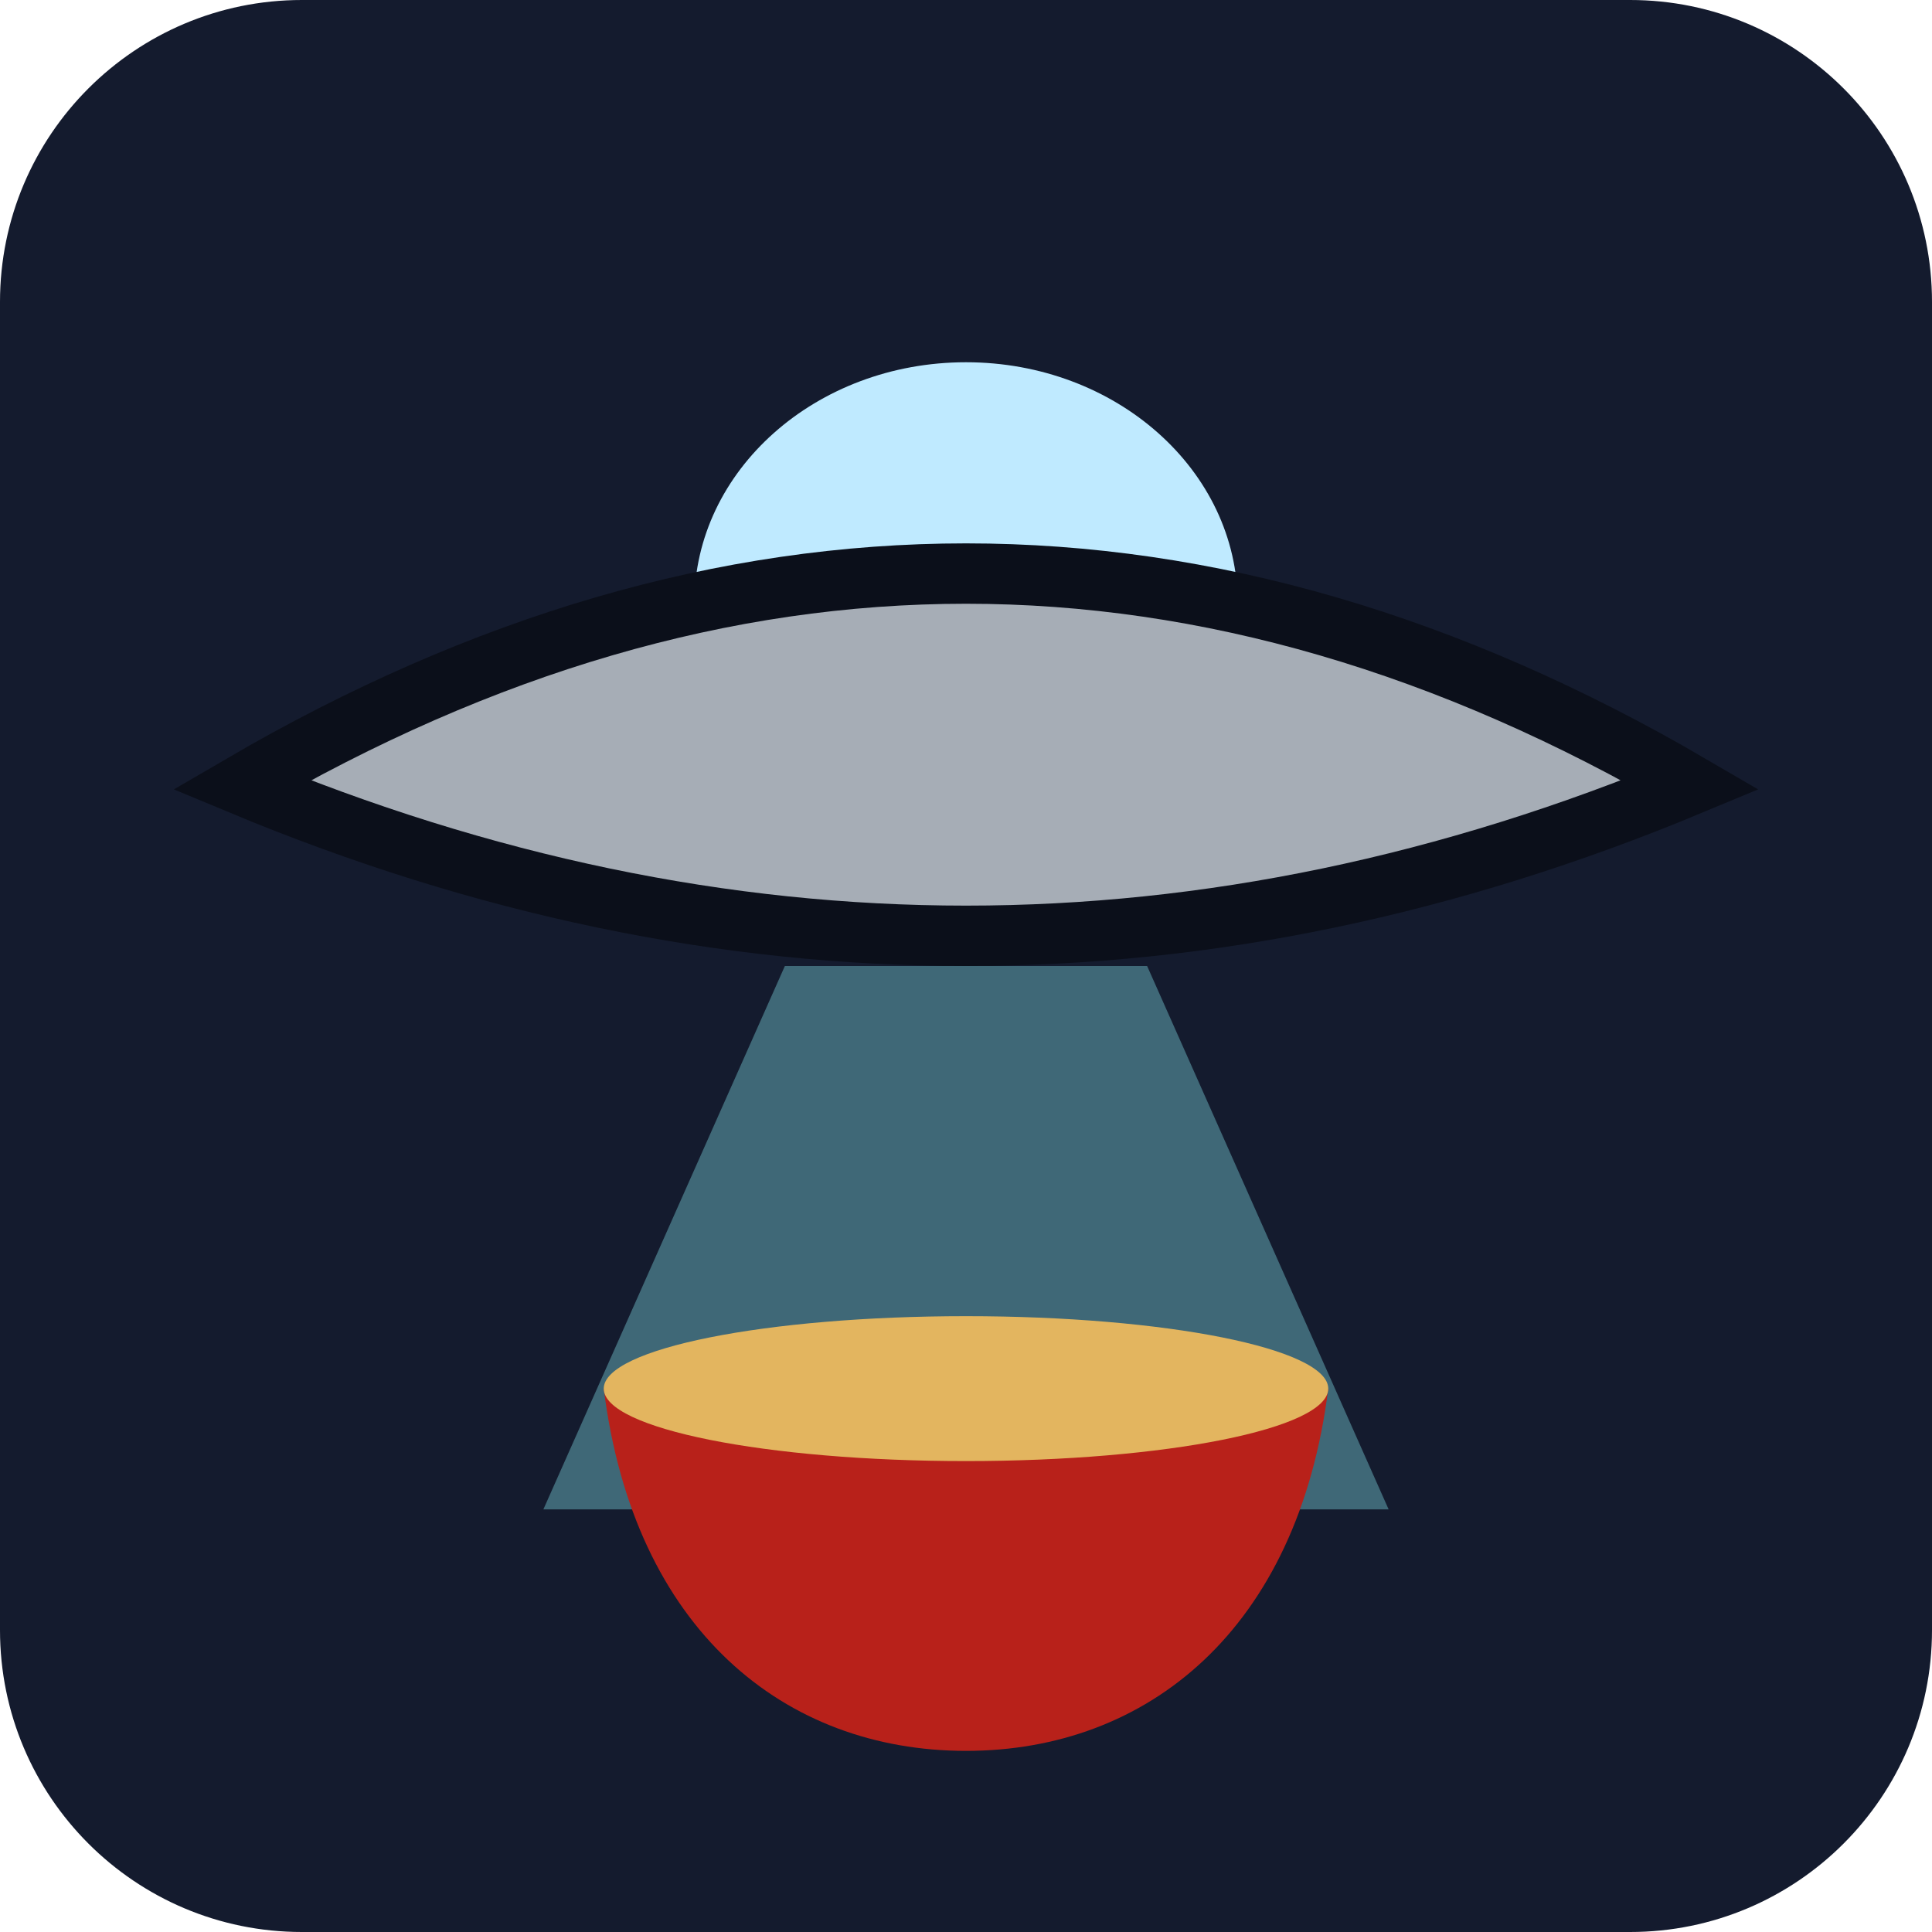
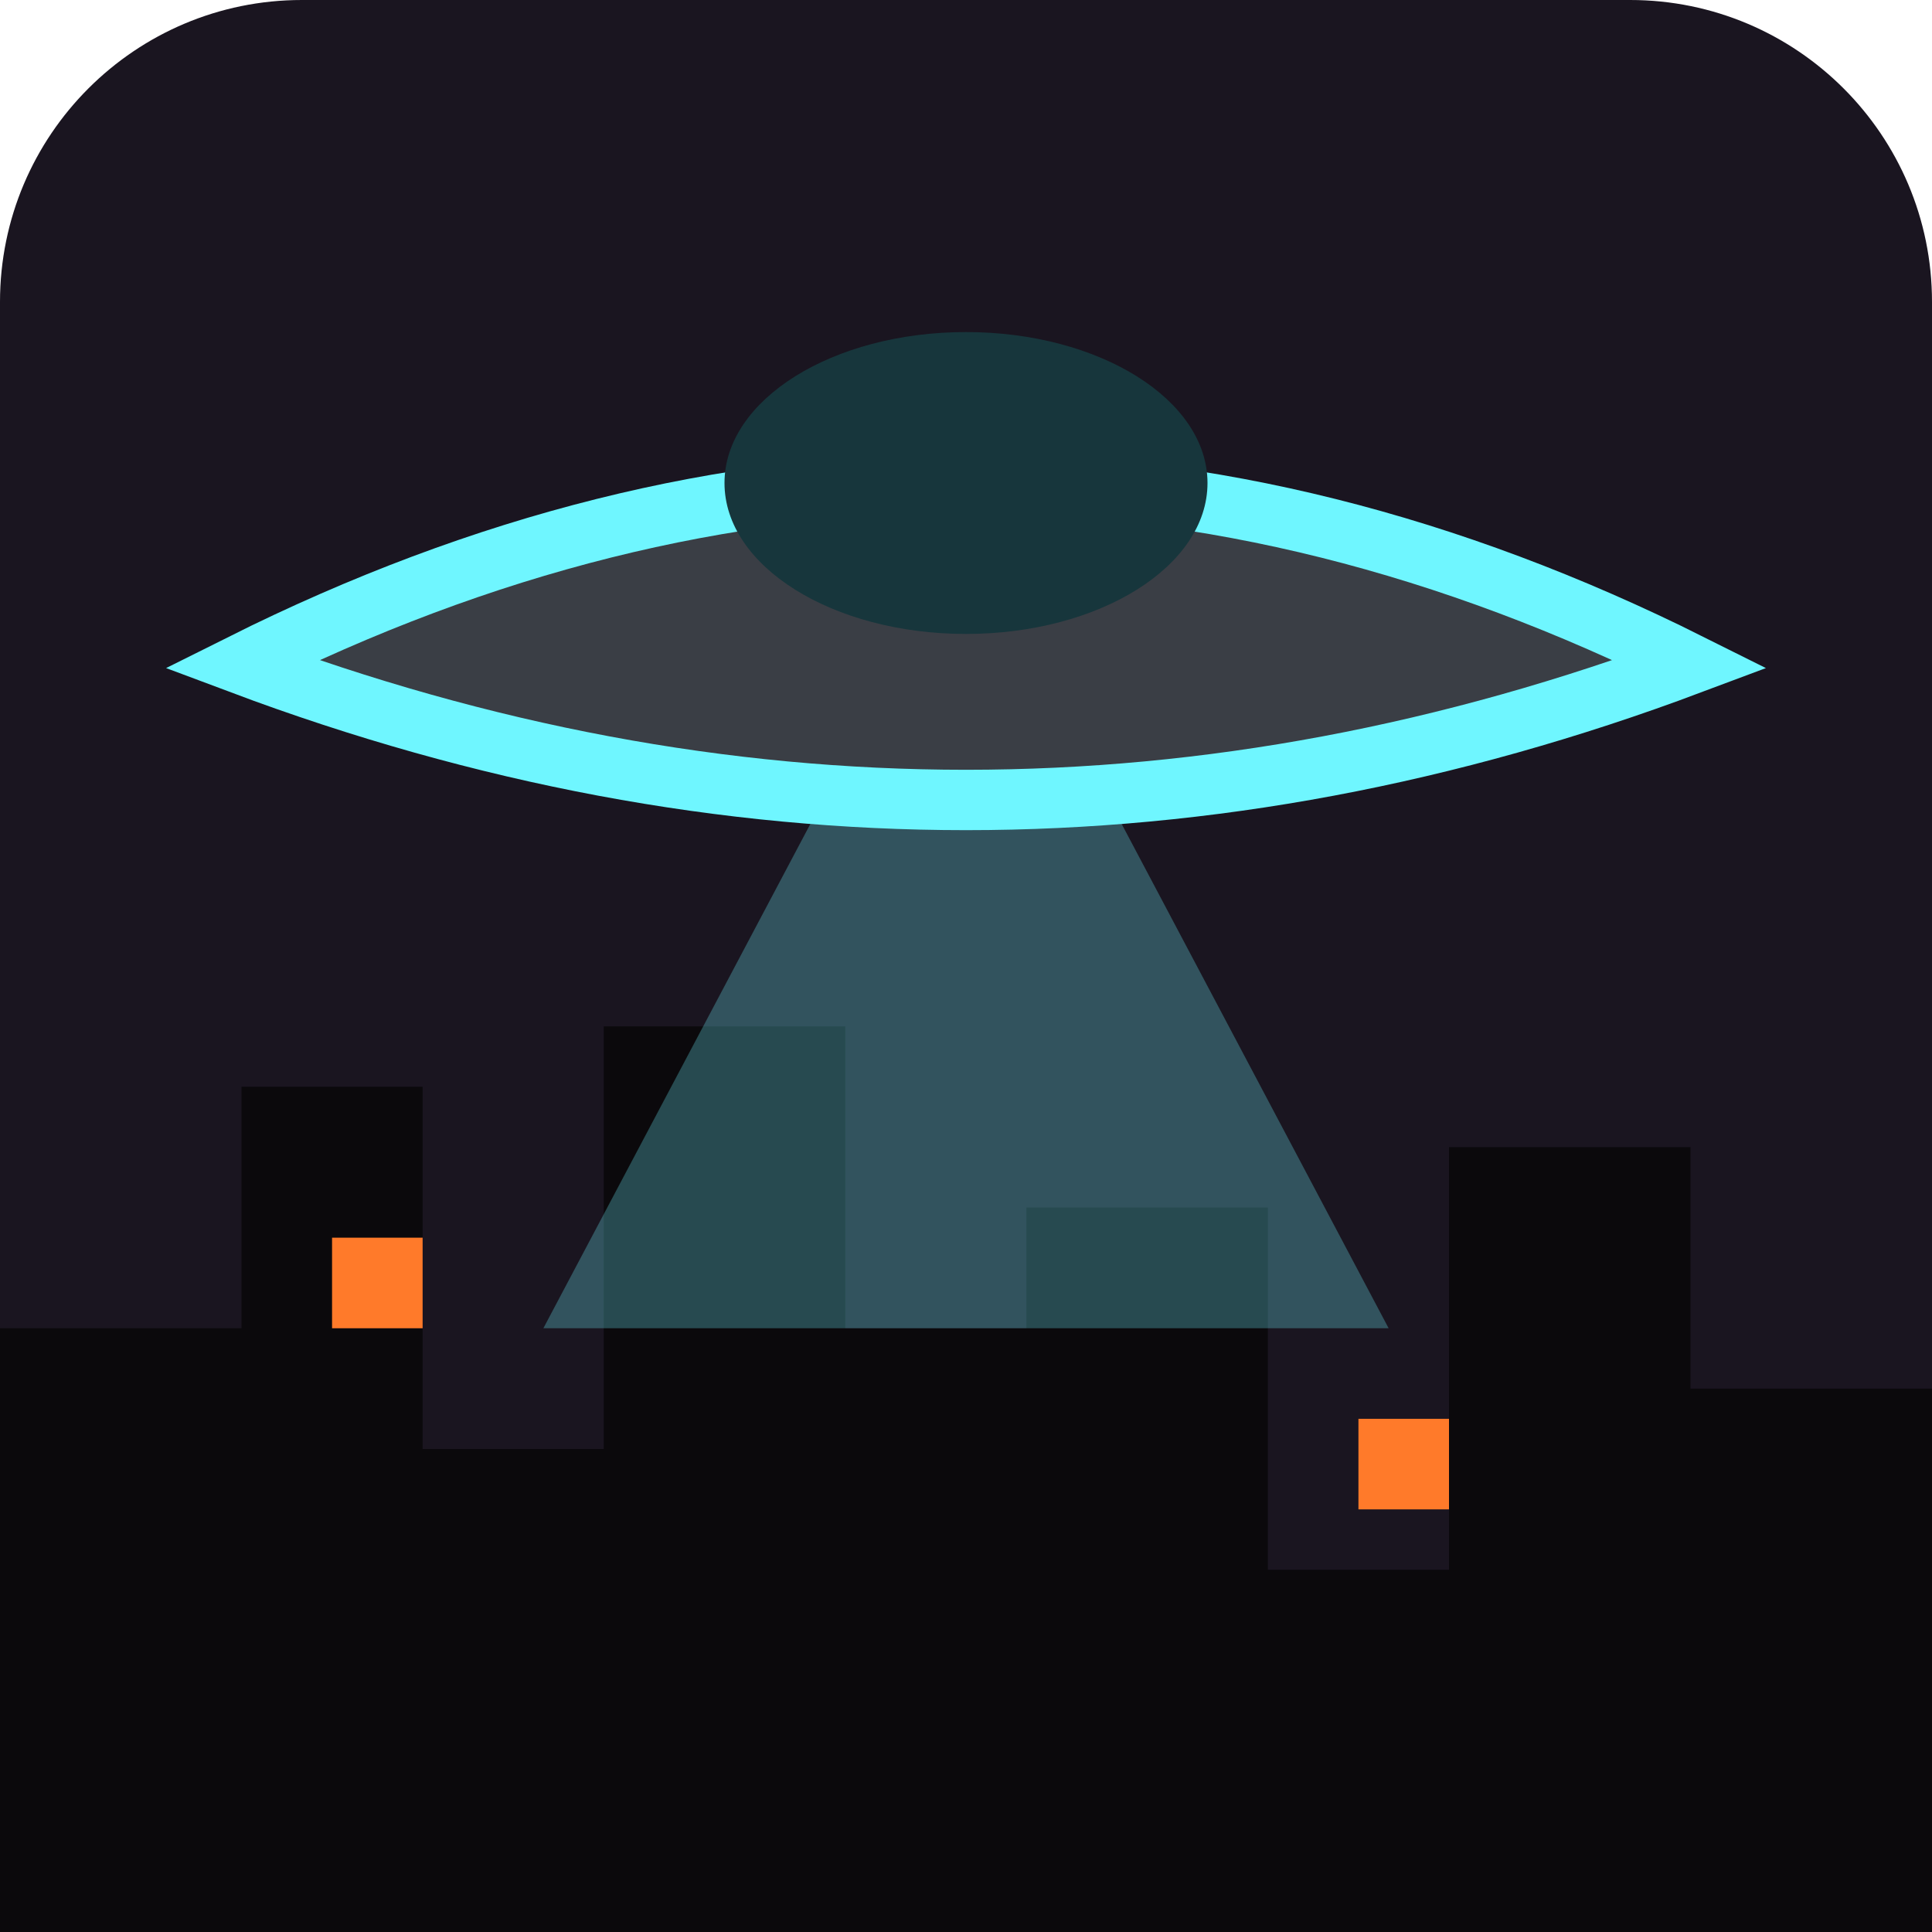
<svg xmlns="http://www.w3.org/2000/svg" viewBox="0 0 64 64">
-   <rect width="64" height="64" rx="10" fill="#141b2e" />
-   <ellipse cx="32" cy="20" rx="9" ry="8" fill="#bfeaff" />
-   <path d="M8 26 Q32 12 56 26 Q32 36 8 26Z" fill="#a6adb6" stroke="#0b0f1a" stroke-width="2" />
-   <path d="M26 32 L38 32 L46 50 L18 50Z" fill="#8ff7ff" opacity=".35" />
-   <path d="M20 46 H44 C43 54 38 58 32 58 C26 58 21 54 20 46Z" fill="#b8211a" />
-   <ellipse cx="32" cy="46" rx="12" ry="2.4" fill="#e3b55f" />
+   <rect width="64" height="64" rx="10" fill="#1a1520" />
+   <path d="M0 64V44h8v-8h6v12h6V34h8v10h6V40h8v12h6V38h8v8h8v18Z" fill="#0b090c" />
+   <path d="M8 22 Q32 10 56 22 Q32 31 8 22Z" fill="#3a3e45" stroke="#6ff6ff" stroke-width="2" />
+   <ellipse cx="32" cy="16" rx="8" ry="5" fill="#17363c" />
+   <path d="M27 27 L37 27 L46 44 L18 44Z" fill="#6ff6ff" opacity=".28" />
+   <rect x="11" y="41" width="3" height="3" fill="#ff7a2a" />
+   <rect x="45" y="47" width="3" height="3" fill="#ff7a2a" />
</svg>
